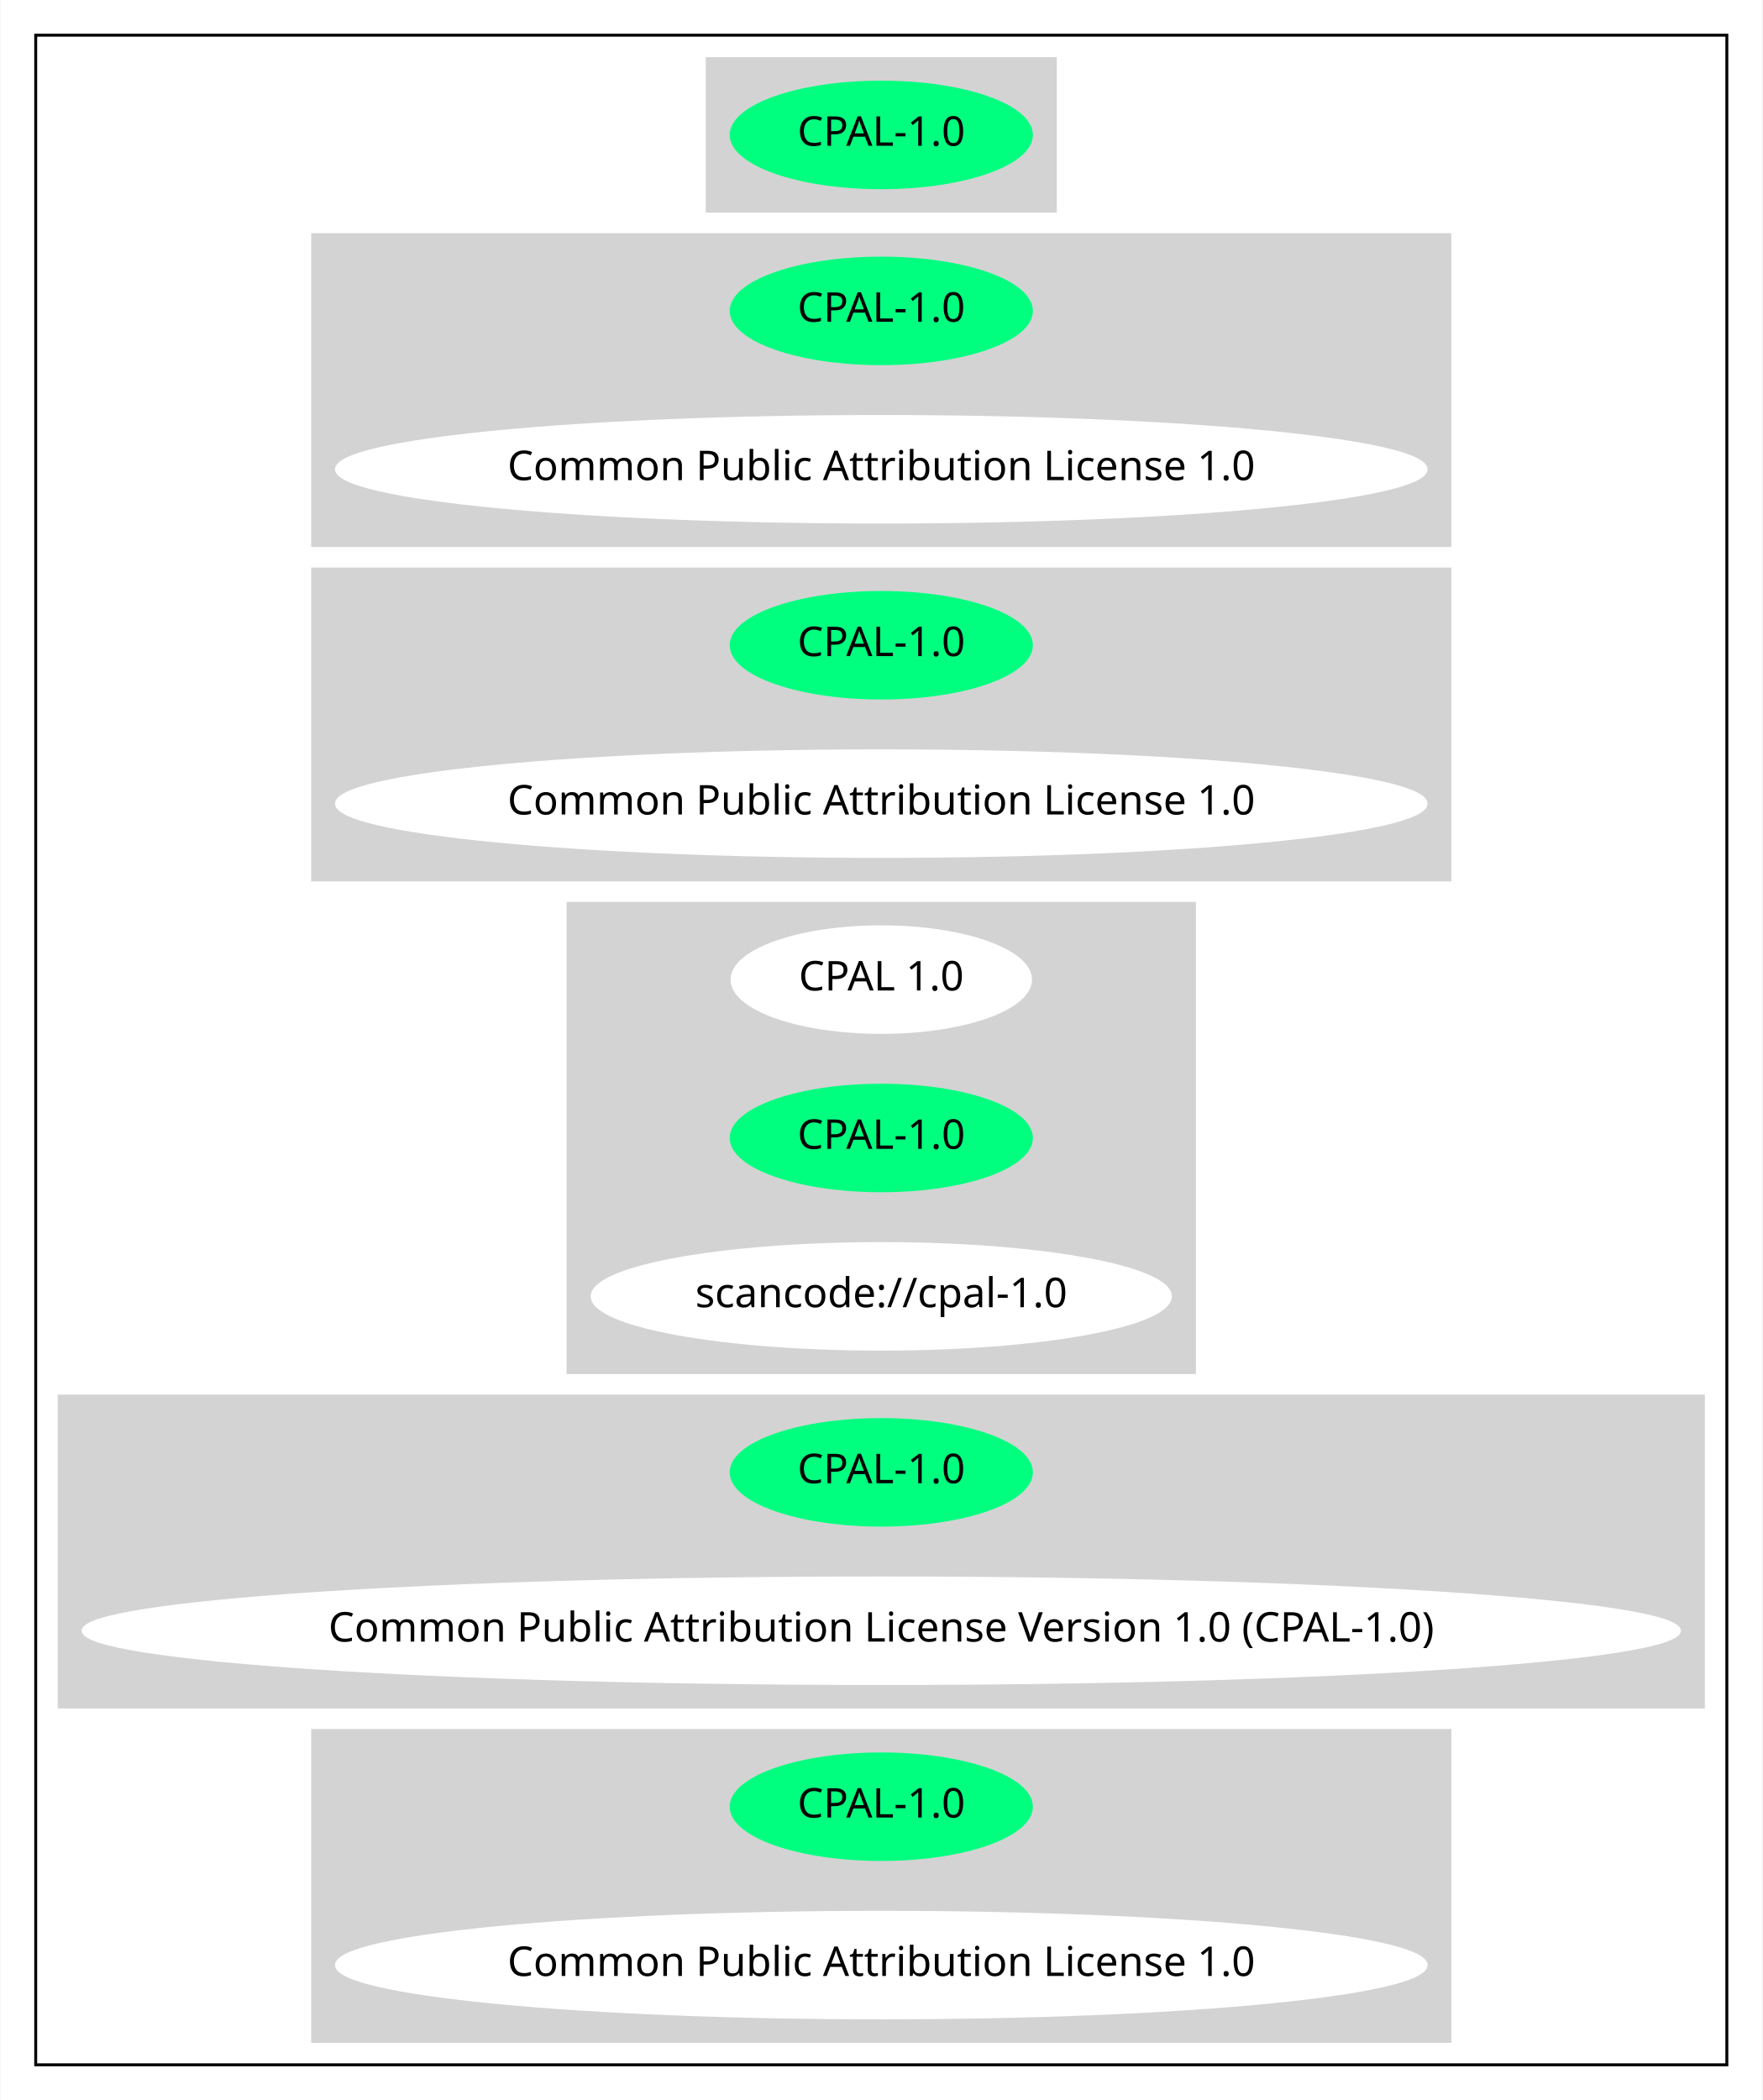
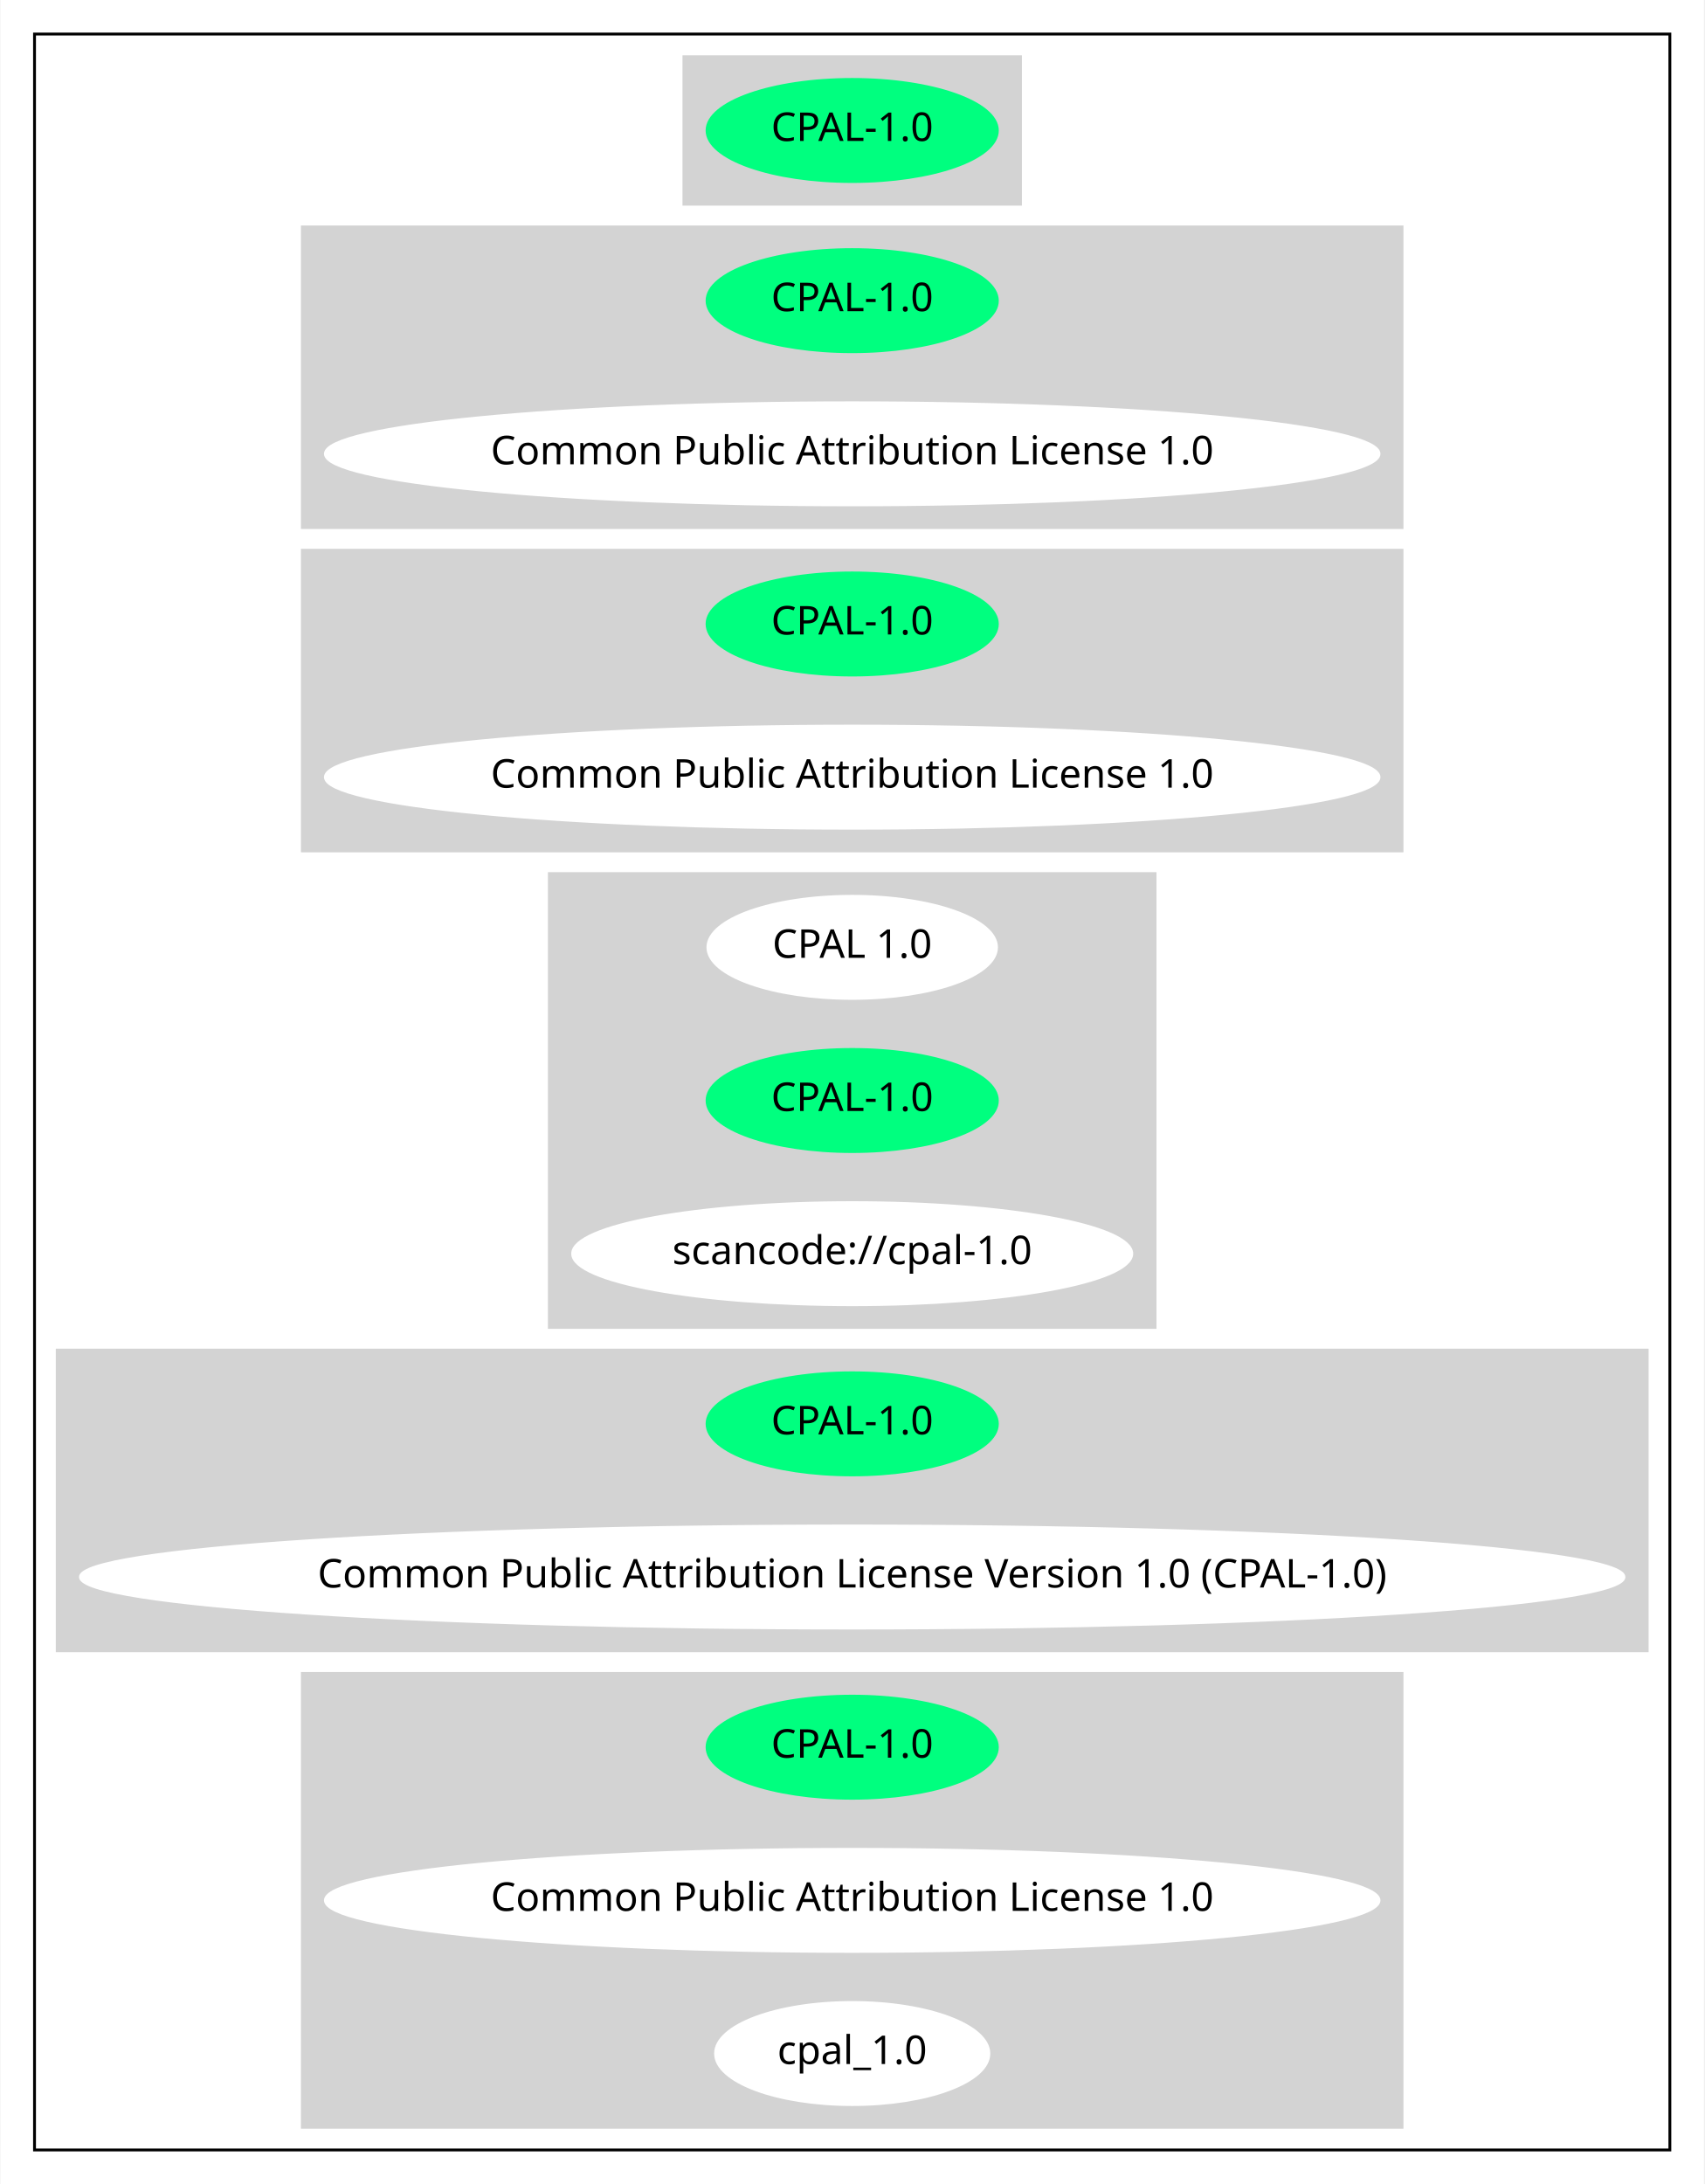
- <svg xmlns="http://www.w3.org/2000/svg" width="601pt" height="716pt" viewBox="0.00 0.00 600.65 716.00">
-   <g id="graph0" class="graph" transform="scale(1 1) rotate(0) translate(4 712)">
-     <polygon fill="white" stroke="transparent" points="-4,4 -4,-712 596.65,-712 596.65,4 -4,4" />
+ <svg xmlns="http://www.w3.org/2000/svg" width="601pt" height="770pt" viewBox="0.00 0.00 600.65 770.00">
+   <g id="graph0" class="graph" transform="scale(1 1) rotate(0) translate(4 766)">
+     <polygon fill="white" stroke="transparent" points="-4,4 -4,-766 596.65,-766 596.65,4 -4,4" />
    <g id="clust1" class="cluster">
-       <polygon fill="none" stroke="black" points="8,-8 8,-700 584.65,-700 584.65,-8 8,-8" />
+       <polygon fill="none" stroke="black" points="8,-8 8,-754 584.65,-754 584.65,-8 8,-8" />
    </g>
    <g id="clust2" class="cluster">
-       <polygon fill="lightgray" stroke="lightgray" points="236.98,-640 236.98,-692 355.67,-692 355.67,-640 236.98,-640" />
+       <polygon fill="lightgray" stroke="lightgray" points="236.98,-694 236.98,-746 355.67,-746 355.67,-694 236.98,-694" />
    </g>
    <g id="clust3" class="cluster">
-       <polygon fill="lightgray" stroke="lightgray" points="102.44,-526 102.44,-632 490.21,-632 490.21,-526 102.44,-526" />
+       <polygon fill="lightgray" stroke="lightgray" points="102.44,-580 102.44,-686 490.21,-686 490.21,-580 102.44,-580" />
    </g>
    <g id="clust4" class="cluster">
-       <polygon fill="lightgray" stroke="lightgray" points="102.44,-412 102.44,-518 490.21,-518 490.21,-412 102.44,-412" />
+       <polygon fill="lightgray" stroke="lightgray" points="102.44,-466 102.44,-572 490.21,-572 490.21,-466 102.44,-466" />
    </g>
    <g id="clust5" class="cluster">
-       <polygon fill="lightgray" stroke="lightgray" points="189.53,-244 189.53,-404 403.12,-404 403.12,-244 189.53,-244" />
+       <polygon fill="lightgray" stroke="lightgray" points="189.53,-298 189.53,-458 403.12,-458 403.12,-298 189.53,-298" />
    </g>
    <g id="clust6" class="cluster">
-       <polygon fill="lightgray" stroke="lightgray" points="16,-130 16,-236 576.65,-236 576.65,-130 16,-130" />
+       <polygon fill="lightgray" stroke="lightgray" points="16,-184 16,-290 576.65,-290 576.65,-184 16,-184" />
    </g>
    <g id="clust7" class="cluster">
-       <polygon fill="lightgray" stroke="lightgray" points="102.44,-16 102.44,-122 490.21,-122 490.21,-16 102.44,-16" />
+       <polygon fill="lightgray" stroke="lightgray" points="102.44,-16 102.44,-176 490.21,-176 490.21,-16 102.44,-16" />
    </g>
    <g id="node1" class="node">
-       <ellipse fill="springgreen" stroke="springgreen" cx="296.33" cy="-666" rx="51.19" ry="18" />
-       <text text-anchor="middle" x="296.33" y="-662.3" font-family="Times-Roman" font-size="14.00">CPAL-1.0</text>
+       <ellipse fill="springgreen" stroke="springgreen" cx="296.33" cy="-720" rx="51.19" ry="18" />
+       <text text-anchor="middle" x="296.33" y="-716.3" font-family="Times-Roman" font-size="14.00">CPAL-1.0</text>
    </g>
    <g id="node2" class="node">
-       <ellipse fill="springgreen" stroke="springgreen" cx="296.33" cy="-606" rx="51.19" ry="18" />
-       <text text-anchor="middle" x="296.33" y="-602.3" font-family="Times-Roman" font-size="14.00">CPAL-1.0</text>
+       <ellipse fill="springgreen" stroke="springgreen" cx="296.33" cy="-660" rx="51.19" ry="18" />
+       <text text-anchor="middle" x="296.33" y="-656.3" font-family="Times-Roman" font-size="14.00">CPAL-1.0</text>
    </g>
    <g id="node3" class="node">
-       <ellipse fill="white" stroke="white" cx="296.33" cy="-552" rx="185.77" ry="18" />
-       <text text-anchor="middle" x="296.33" y="-548.3" font-family="Times-Roman" font-size="14.00">Common Public Attribution License 1.0</text>
+       <ellipse fill="white" stroke="white" cx="296.33" cy="-606" rx="185.77" ry="18" />
+       <text text-anchor="middle" x="296.33" y="-602.3" font-family="Times-Roman" font-size="14.00">Common Public Attribution License 1.0</text>
    </g>
    <g id="node4" class="node">
-       <ellipse fill="springgreen" stroke="springgreen" cx="296.33" cy="-492" rx="51.19" ry="18" />
-       <text text-anchor="middle" x="296.33" y="-488.3" font-family="Times-Roman" font-size="14.00">CPAL-1.0</text>
+       <ellipse fill="springgreen" stroke="springgreen" cx="296.33" cy="-546" rx="51.19" ry="18" />
+       <text text-anchor="middle" x="296.33" y="-542.3" font-family="Times-Roman" font-size="14.00">CPAL-1.0</text>
    </g>
    <g id="node5" class="node">
-       <ellipse fill="white" stroke="white" cx="296.33" cy="-438" rx="185.77" ry="18" />
-       <text text-anchor="middle" x="296.33" y="-434.3" font-family="Times-Roman" font-size="14.00">Common Public Attribution License 1.0</text>
+       <ellipse fill="white" stroke="white" cx="296.33" cy="-492" rx="185.77" ry="18" />
+       <text text-anchor="middle" x="296.33" y="-488.3" font-family="Times-Roman" font-size="14.00">Common Public Attribution License 1.0</text>
    </g>
    <g id="node6" class="node">
-       <ellipse fill="white" stroke="white" cx="296.33" cy="-378" rx="50.89" ry="18" />
-       <text text-anchor="middle" x="296.33" y="-374.3" font-family="Times-Roman" font-size="14.00">CPAL 1.0</text>
+       <ellipse fill="white" stroke="white" cx="296.33" cy="-432" rx="50.89" ry="18" />
+       <text text-anchor="middle" x="296.33" y="-428.3" font-family="Times-Roman" font-size="14.00">CPAL 1.0</text>
    </g>
    <g id="node7" class="node">
-       <ellipse fill="springgreen" stroke="springgreen" cx="296.33" cy="-324" rx="51.19" ry="18" />
-       <text text-anchor="middle" x="296.33" y="-320.3" font-family="Times-Roman" font-size="14.00">CPAL-1.0</text>
+       <ellipse fill="springgreen" stroke="springgreen" cx="296.33" cy="-378" rx="51.19" ry="18" />
+       <text text-anchor="middle" x="296.33" y="-374.3" font-family="Times-Roman" font-size="14.00">CPAL-1.0</text>
    </g>
    <g id="node8" class="node">
-       <ellipse fill="white" stroke="white" cx="296.33" cy="-270" rx="98.58" ry="18" />
-       <text text-anchor="middle" x="296.33" y="-266.3" font-family="Times-Roman" font-size="14.00">scancode://cpal-1.0</text>
+       <ellipse fill="white" stroke="white" cx="296.33" cy="-324" rx="98.58" ry="18" />
+       <text text-anchor="middle" x="296.33" y="-320.3" font-family="Times-Roman" font-size="14.00">scancode://cpal-1.0</text>
    </g>
    <g id="node9" class="node">
-       <ellipse fill="springgreen" stroke="springgreen" cx="296.33" cy="-210" rx="51.19" ry="18" />
-       <text text-anchor="middle" x="296.33" y="-206.3" font-family="Times-Roman" font-size="14.00">CPAL-1.0</text>
+       <ellipse fill="springgreen" stroke="springgreen" cx="296.33" cy="-264" rx="51.19" ry="18" />
+       <text text-anchor="middle" x="296.33" y="-260.3" font-family="Times-Roman" font-size="14.00">CPAL-1.0</text>
    </g>
    <g id="node10" class="node">
-       <ellipse fill="white" stroke="white" cx="296.33" cy="-156" rx="272.15" ry="18" />
-       <text text-anchor="middle" x="296.33" y="-152.3" font-family="Times-Roman" font-size="14.00">Common Public Attribution License Version 1.0 (CPAL-1.0)</text>
+       <ellipse fill="white" stroke="white" cx="296.33" cy="-210" rx="272.15" ry="18" />
+       <text text-anchor="middle" x="296.33" y="-206.3" font-family="Times-Roman" font-size="14.00">Common Public Attribution License Version 1.0 (CPAL-1.0)</text>
    </g>
    <g id="node11" class="node">
-       <ellipse fill="springgreen" stroke="springgreen" cx="296.33" cy="-96" rx="51.19" ry="18" />
-       <text text-anchor="middle" x="296.33" y="-92.3" font-family="Times-Roman" font-size="14.00">CPAL-1.0</text>
+       <ellipse fill="springgreen" stroke="springgreen" cx="296.33" cy="-150" rx="51.19" ry="18" />
+       <text text-anchor="middle" x="296.33" y="-146.3" font-family="Times-Roman" font-size="14.00">CPAL-1.0</text>
    </g>
    <g id="node12" class="node">
-       <ellipse fill="white" stroke="white" cx="296.33" cy="-42" rx="185.77" ry="18" />
-       <text text-anchor="middle" x="296.33" y="-38.3" font-family="Times-Roman" font-size="14.00">Common Public Attribution License 1.0</text>
+       <ellipse fill="white" stroke="white" cx="296.33" cy="-96" rx="185.77" ry="18" />
+       <text text-anchor="middle" x="296.33" y="-92.3" font-family="Times-Roman" font-size="14.00">Common Public Attribution License 1.0</text>
+     </g>
+     <g id="node13" class="node">
+       <ellipse fill="white" stroke="white" cx="296.33" cy="-42" rx="48.19" ry="18" />
+       <text text-anchor="middle" x="296.33" y="-38.3" font-family="Times-Roman" font-size="14.00">cpal_1.0</text>
    </g>
  </g>
</svg>
